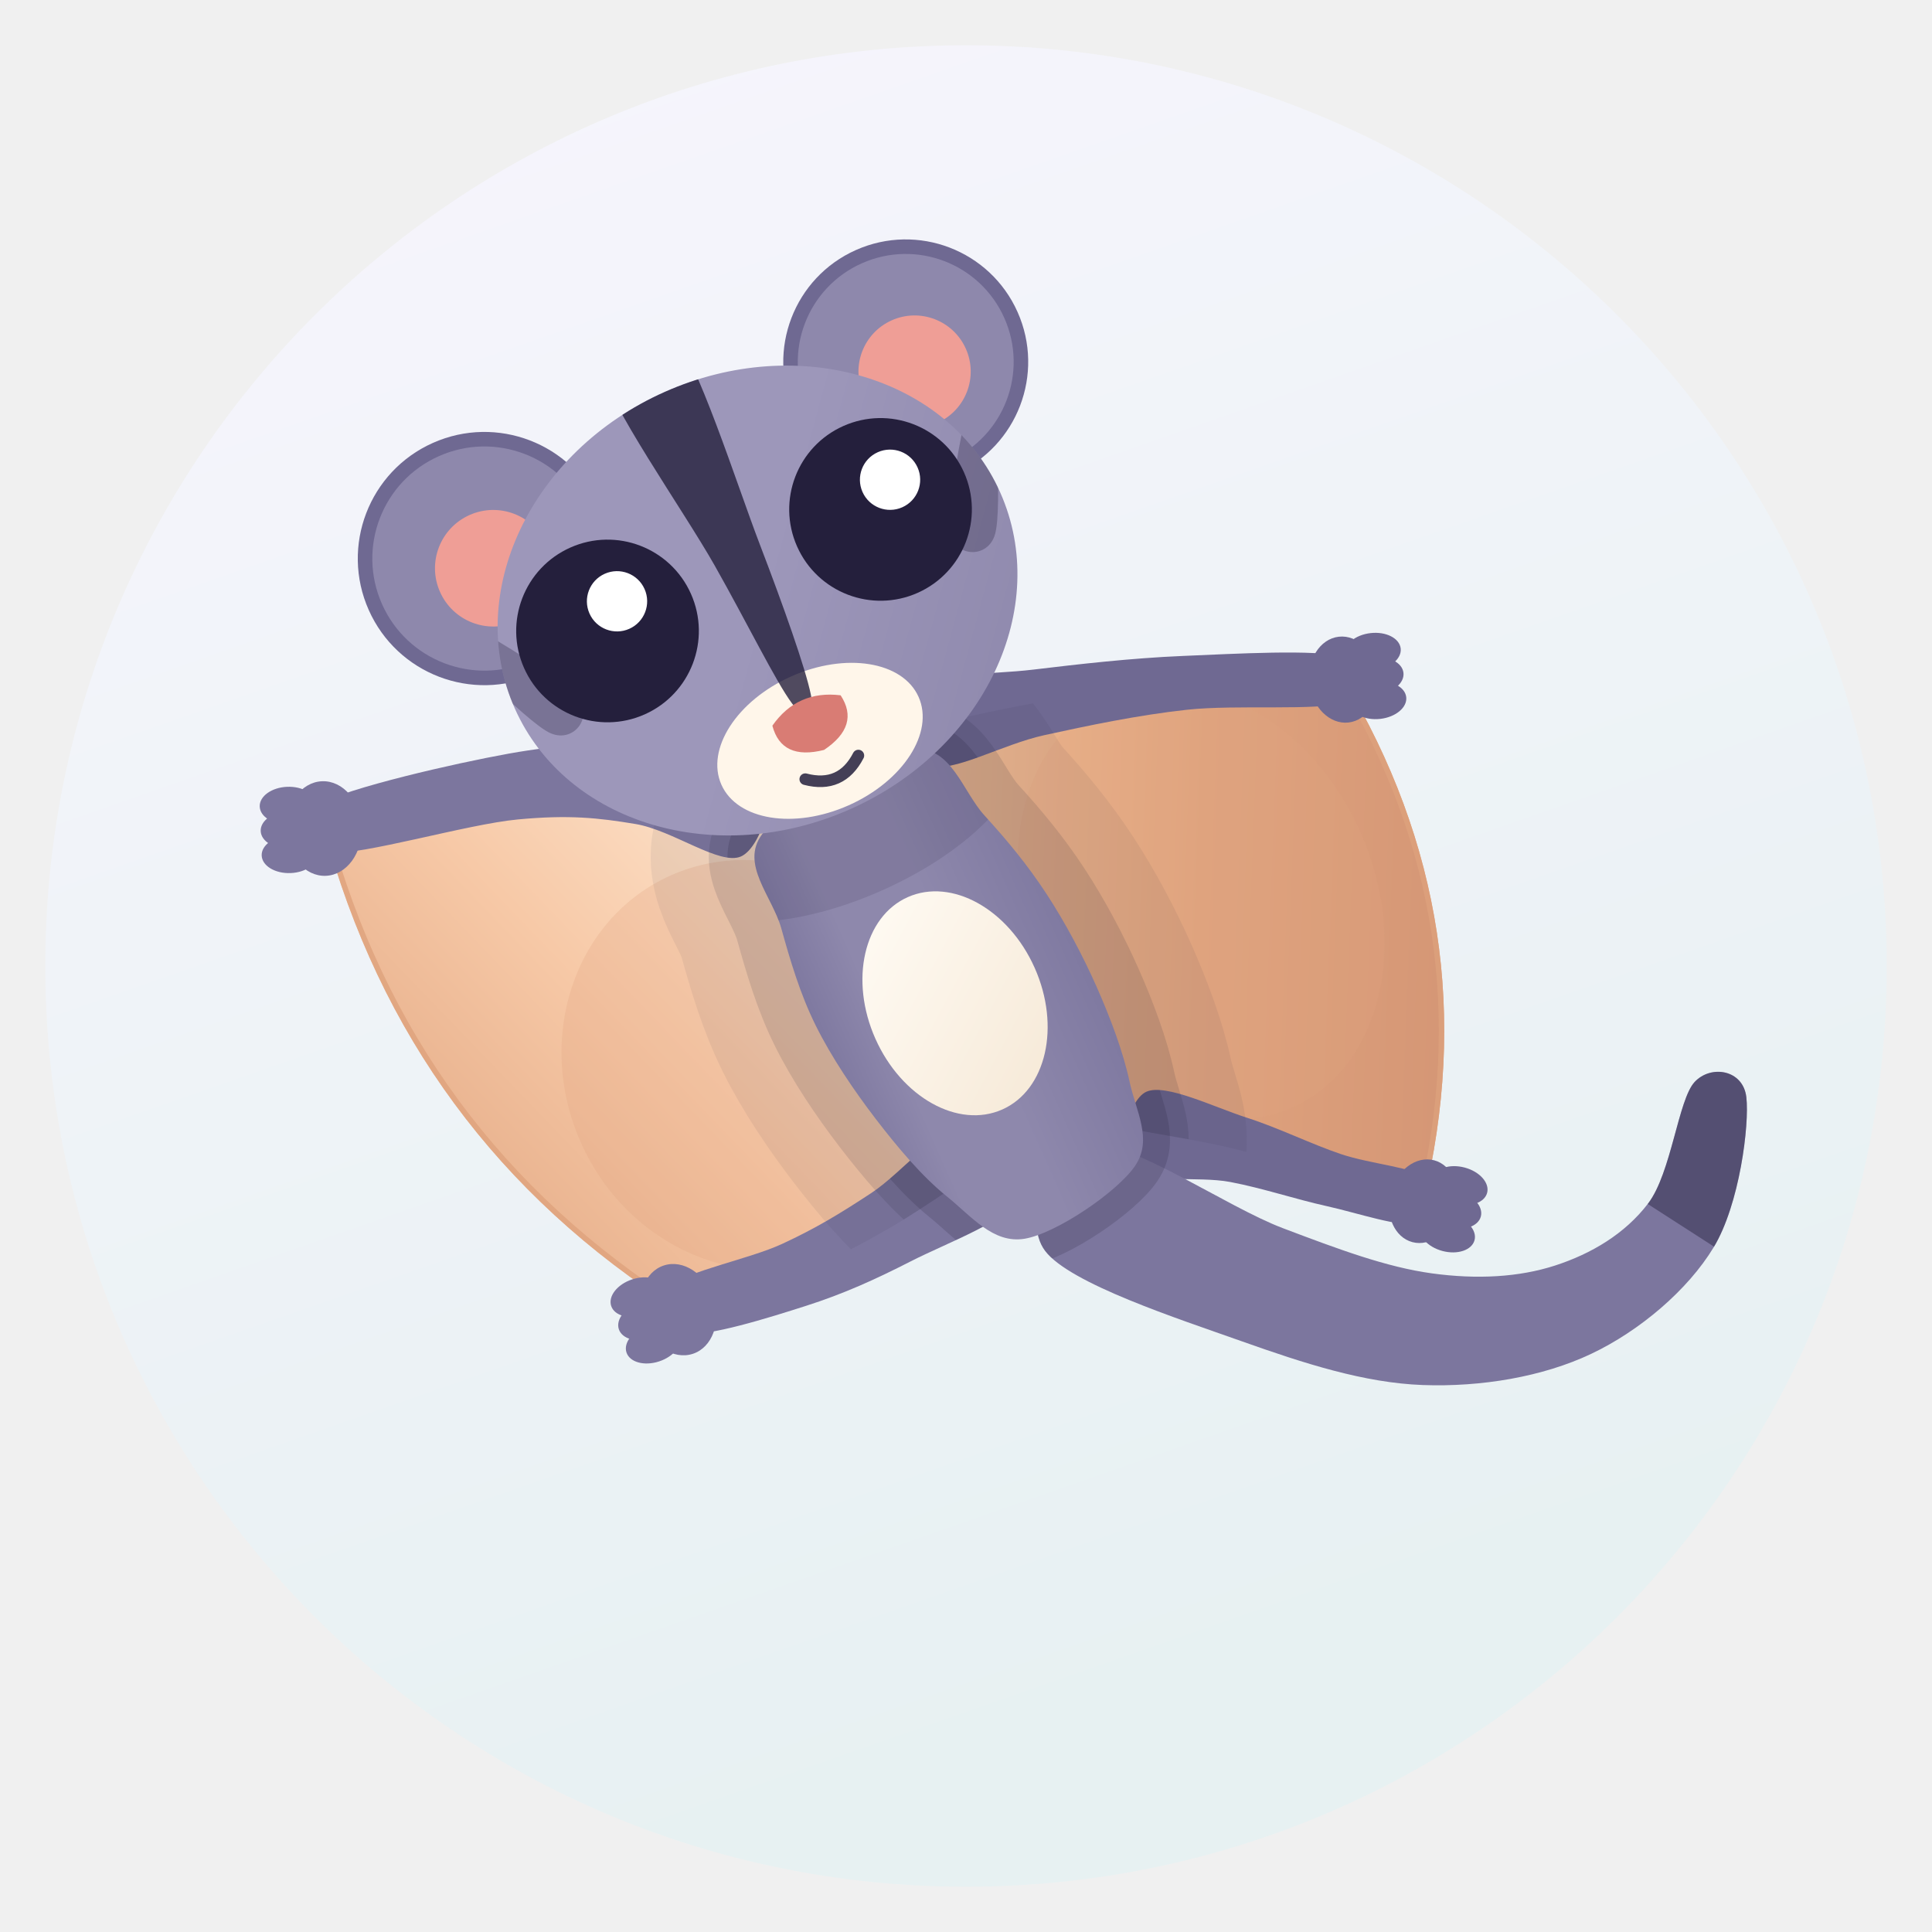
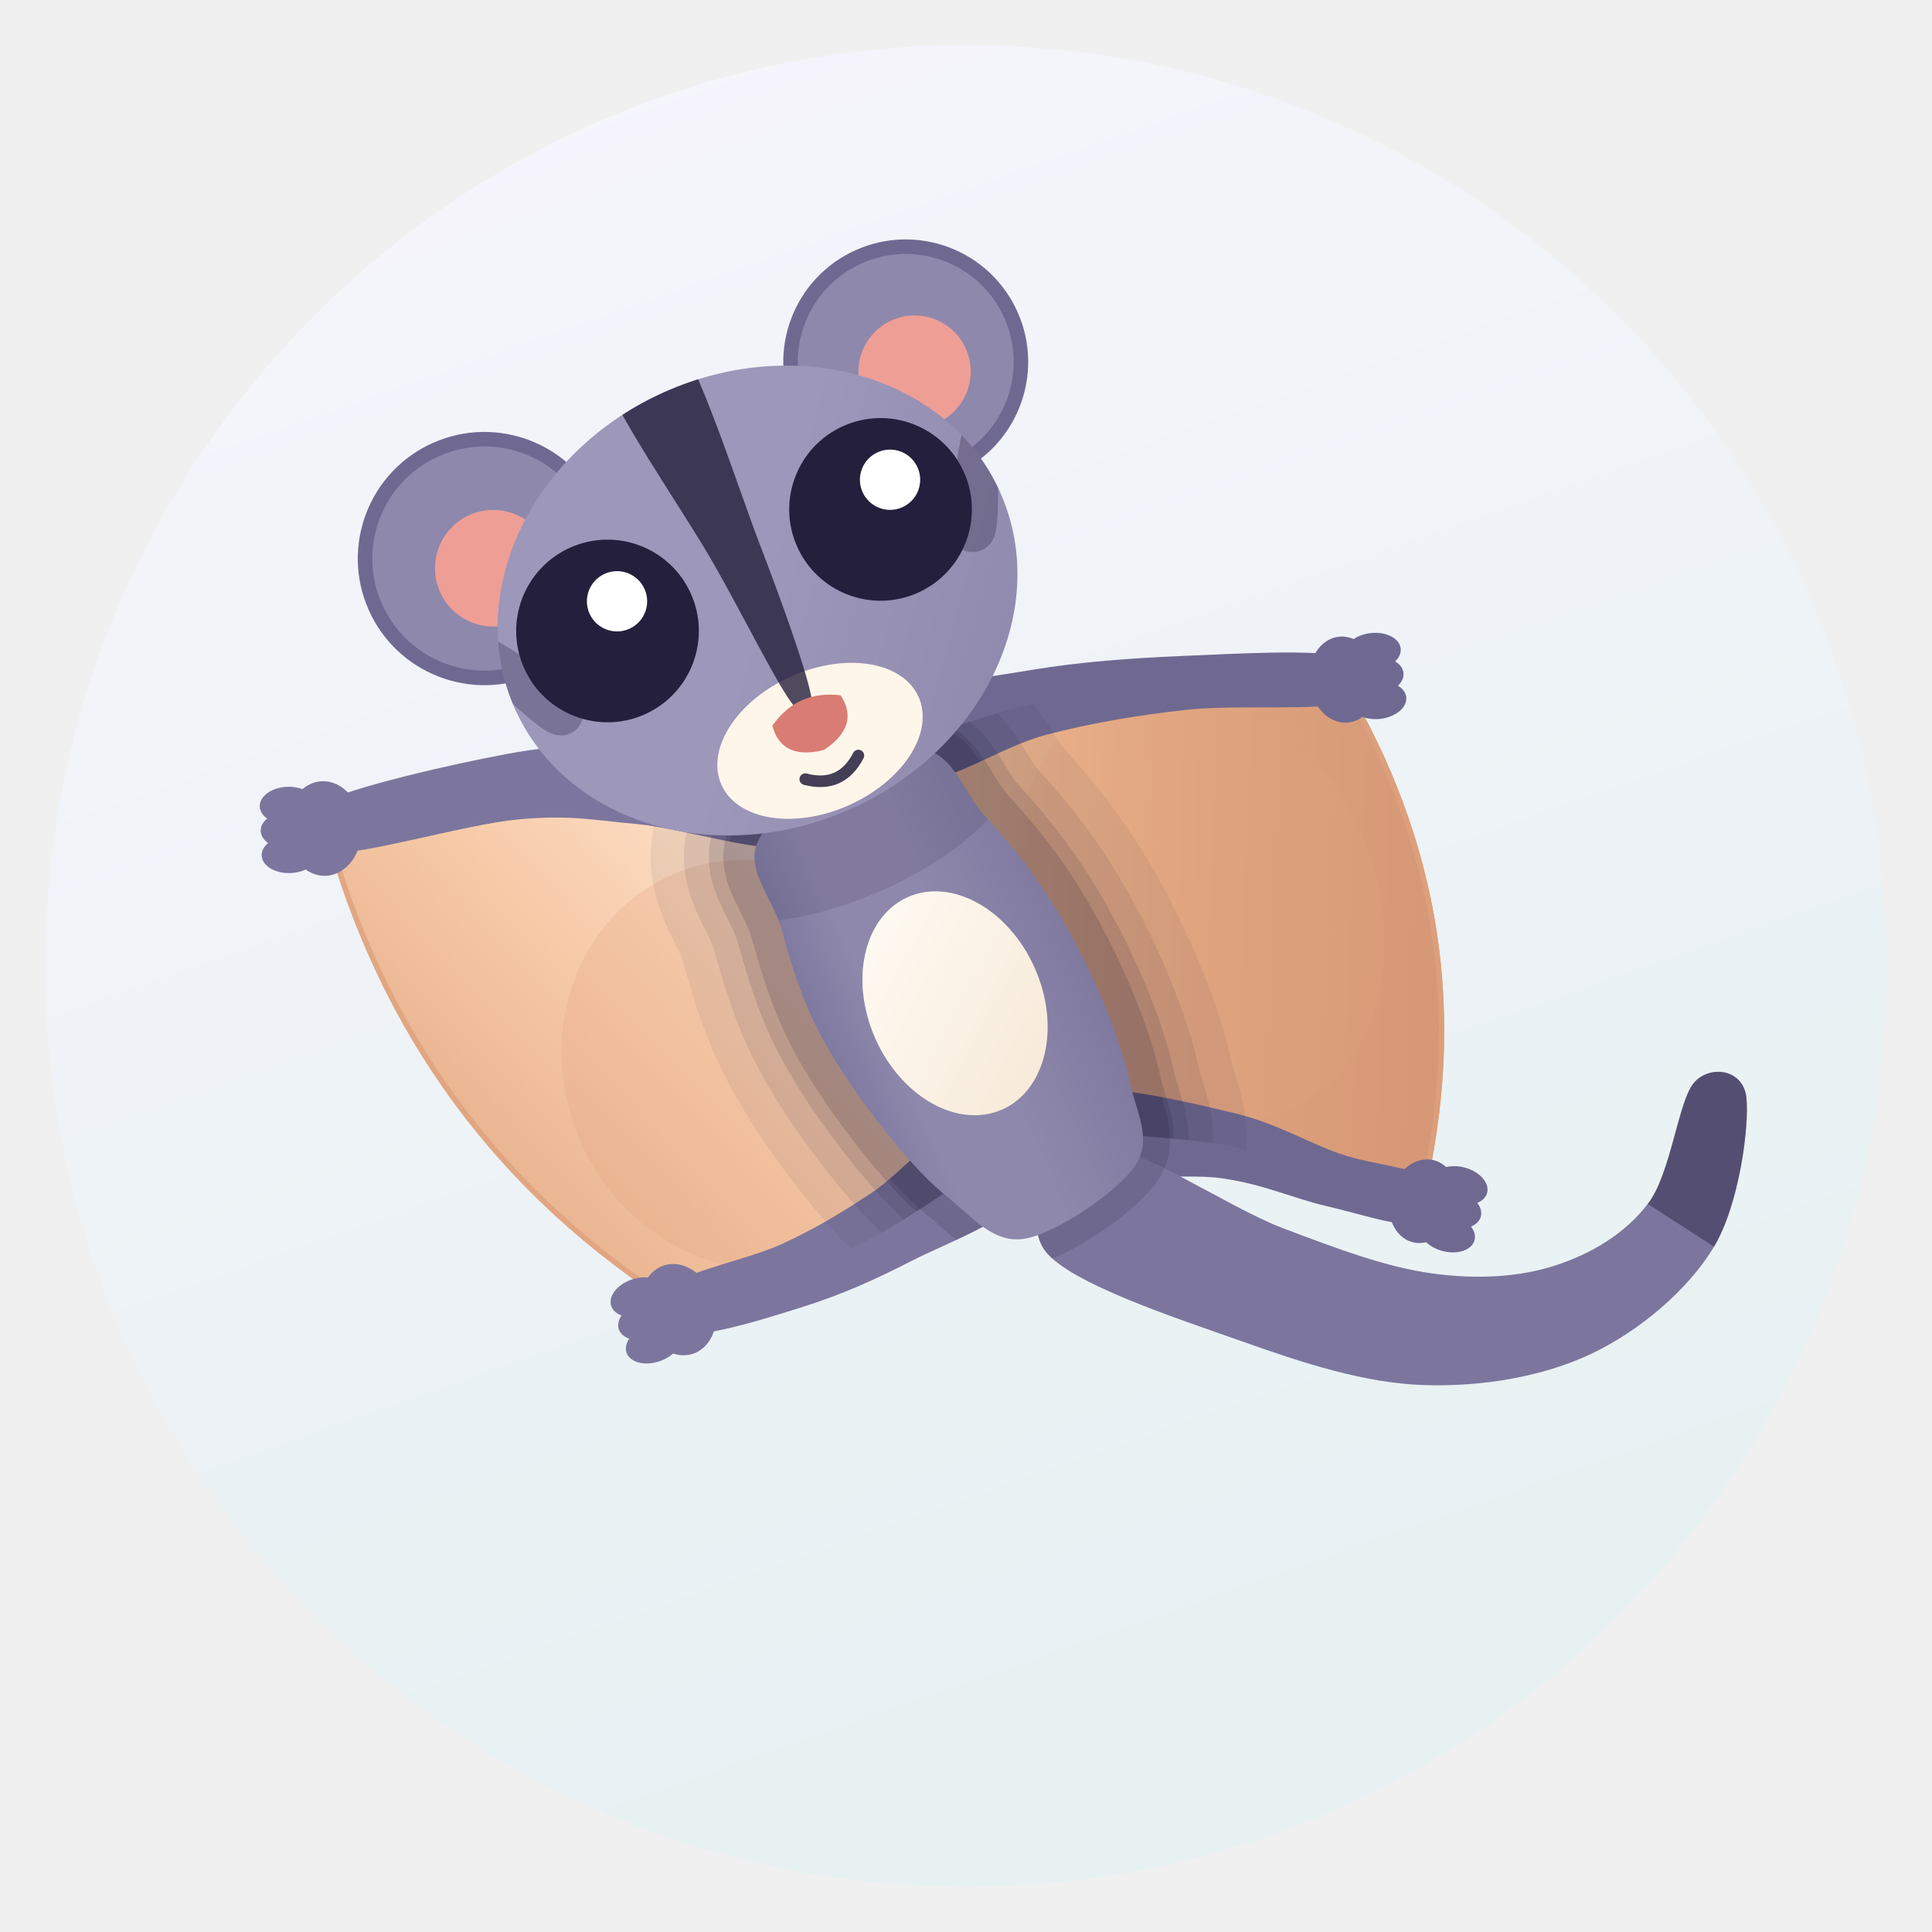
<svg xmlns="http://www.w3.org/2000/svg" width="512" height="512" viewBox="0 0 512 512">
  <defs>
    <linearGradient id="bg" x1="0" y1="0" x2="0.35" y2="1">
      <stop offset="0" stop-color="#F7F5FD" />
      <stop offset="1" stop-color="#E7F1F2" />
    </linearGradient>
    <linearGradient id="gradL" gradientUnits="userSpaceOnUse" x1="238" y1="206" x2="100" y2="256">
      <stop offset="0" stop-color="#FDE4CD" />
      <stop offset="0.42" stop-color="#F7C9A7" />
      <stop offset="1" stop-color="#DFA37E" />
    </linearGradient>
    <linearGradient id="gradR" gradientUnits="userSpaceOnUse" x1="272" y1="206" x2="398" y2="268">
      <stop offset="0" stop-color="#F0BB92" />
      <stop offset="0.45" stop-color="#DFA37E" />
      <stop offset="1" stop-color="#D29373" />
    </linearGradient>
    <linearGradient id="gradBody" gradientUnits="userSpaceOnUse" x1="218" y1="250" x2="294" y2="250">
      <stop offset="0" stop-color="#7C769E" />
      <stop offset="0.24" stop-color="#8E88AC" />
      <stop offset="0.52" stop-color="#8E88AC" />
      <stop offset="1" stop-color="#7C769E" />
    </linearGradient>
    <linearGradient id="gradLimb" gradientUnits="userSpaceOnUse" x1="120" y1="250" x2="246" y2="250">
      <stop offset="0" stop-color="#9D97BA" />
      <stop offset="0.68" stop-color="#8E88AC" />
      <stop offset="1" stop-color="#7C769E" />
    </linearGradient>
    <linearGradient id="gradHead" gradientUnits="userSpaceOnUse" x1="196" y1="110" x2="304" y2="198">
      <stop offset="0" stop-color="#9D97BA" />
      <stop offset="0.46" stop-color="#9D97BA" />
      <stop offset="1" stop-color="#8E88AC" />
    </linearGradient>
    <linearGradient id="gradTail" gradientUnits="userSpaceOnUse" x1="268" y1="312" x2="404" y2="392">
      <stop offset="0" stop-color="#8E88AC" />
      <stop offset="1" stop-color="#7C769E" />
    </linearGradient>
    <linearGradient id="gradBelly" gradientUnits="userSpaceOnUse" x1="234" y1="230" x2="276" y2="284">
      <stop offset="0" stop-color="#FFFBF4" />
      <stop offset="1" stop-color="#F5E7D4" />
    </linearGradient>
    <clipPath id="clipHead">
      <ellipse cx="250.00" cy="146.00" rx="64.00" ry="55.00" />
    </clipPath>
    <clipPath id="clipBody">
      <path d="M 228.09,197.90 C 220.28,202.29 224.26,212.55 223.11,220.43 C 221.95,228.31 220.81,236.64 221.16,245.18 C 221.51,253.73 223.20,263.28 225.22,271.69 C 227.24,280.11 229.76,288.85 233.26,295.68 C 236.76,302.50 238.80,310.68 246.22,312.63 C 253.64,314.58 271.36,311.42 277.78,307.37 C 284.20,303.32 283.24,295.50 284.74,288.32 C 286.24,281.15 286.76,272.56 286.78,264.31 C 286.80,256.06 286.16,246.94 284.84,238.82 C 283.53,230.69 281.38,223.03 278.89,215.57 C 276.41,208.12 278.38,197.04 269.91,194.10 C 261.45,191.15 235.89,193.51 228.09,197.90 Z" />
    </clipPath>
    <clipPath id="clipAll">
-       <path d="M 228.00,192.00 C 224.33,189.17 214.33,179.83 206.00,175.00 C 197.67,170.17 190.30,166.55 178.00,163.00 C 165.70,159.45 139.85,155.24 132.22,153.69 Q 120.30,230.00 163.08,294.31  C 167.90,294.92 182.85,297.55 192.00,298.00 C 201.15,298.45 208.67,298.00 218.00,297.00 C 227.33,296.00 243.00,292.83 248.00,292.00 L 282.00,300.00 C 285.33,302.33 295.67,309.00 302.00,314.00 C 308.33,319.00 314.06,325.09 320.00,330.00 C 325.94,334.91 334.72,341.20 337.66,343.44 Q 379.53,289.01 371.25,220.84  C 365.38,218.36 347.54,210.14 336.00,206.00 C 324.46,201.86 312.33,198.67 302.00,196.00 C 291.67,193.33 278.67,191.00 274.00,190.00 Z" />
+       <path d="M 240.00,194.00 C 234.33,190.83 216.33,180.17 206.00,175.00 C 195.67,169.83 190.30,166.55 178.00,163.00 C 165.70,159.45 139.85,155.24 132.22,153.69 Q 120.30,230.00 163.08,294.31  C 167.90,294.92 182.85,297.55 192.00,298.00 C 201.15,298.45 208.67,298.00 218.00,297.00 C 227.33,296.00 243.00,292.83 248.00,292.00 L 268.00,294.00 C 273.33,297.00 291.33,306.00 300.00,312.00 C 308.67,318.00 313.72,324.76 320.00,330.00 C 326.28,335.24 334.72,341.20 337.66,343.44 Q 379.53,289.01 371.25,220.84  C 365.38,218.36 347.54,210.14 336.00,206.00 C 324.46,201.86 313.00,198.33 302.00,196.00 C 291.00,193.67 275.33,192.67 270.00,192.00 Z" />
    </clipPath>
    <clipPath id="clipLimbs">
-       <path d="M 234.73,183.30 C 232.97,177.64 219.85,171.45 210.77,166.78 C 201.68,162.12 193.11,158.48 180.22,155.31 C 167.33,152.15 141.61,147.10 133.41,147.81 C 125.21,148.52 123.96,155.75 131.02,159.57 C 138.08,163.38 164.08,166.74 175.78,170.69 C 187.48,174.63 193.65,178.21 201.23,183.22 C 208.82,188.22 215.69,200.69 221.27,200.70 C 226.86,200.72 236.48,188.95 234.73,183.30 Z" />
+       <path d="M 245.37,184.40 C 241.30,178.21 221.11,171.35 210.25,166.50 C 199.39,161.66 193.03,158.43 180.22,155.31 C 167.41,152.20 141.61,147.10 133.41,147.81 C 125.21,148.52 123.96,155.75 131.02,159.57 C 138.08,163.38 163.99,166.70 175.78,170.69 C 187.57,174.67 191.94,178.01 201.75,183.50 C 211.56,188.98 227.36,203.45 234.63,203.60 C 241.90,203.75 249.43,190.58 245.37,184.40 Z" />
      <path d="M 246.19,281.15 C 240.72,278.60 225.95,286.08 216.99,287.55 C 208.02,289.03 201.25,289.88 192.39,290.01 C 183.53,290.14 168.86,286.65 163.84,288.36 C 158.83,290.07 157.70,297.32 162.32,300.26 C 166.95,303.20 182.16,304.96 191.61,305.99 C 201.06,307.02 209.31,306.97 219.01,306.45 C 228.71,305.92 245.28,307.07 249.81,302.85 C 254.34,298.63 251.66,283.70 246.19,281.15 Z" />
-       <path d="M 272.01,199.29 C 276.01,203.13 289.70,201.61 300.00,203.75 C 310.30,205.88 322.29,208.43 333.81,212.12 C 345.33,215.81 362.52,225.30 369.12,225.91 C 375.71,226.51 378.54,220.10 373.39,215.77 C 368.23,211.43 349.76,204.47 338.19,199.88 C 326.63,195.30 314.37,191.45 304.00,188.25 C 293.63,185.06 281.32,178.87 275.99,180.71 C 270.66,182.55 268.01,195.45 272.01,199.29 Z" />
-       <path d="M 276.55,307.78 C 278.15,312.46 290.49,315.74 297.04,320.28 C 303.59,324.82 309.65,330.42 315.86,335.01 C 322.08,339.60 330.14,347.14 334.33,347.81 C 338.52,348.49 342.69,342.87 340.99,339.06 C 339.29,335.26 329.81,330.21 324.14,324.99 C 318.47,319.76 313.07,313.18 306.96,307.72 C 300.84,302.26 292.52,292.21 287.45,292.22 C 282.38,292.23 274.95,303.11 276.55,307.78 Z" />
+       <path d="M 268.82,201.43 C 273.68,204.97 289.51,202.04 300.34,203.83 C 311.17,205.61 322.34,208.44 333.81,212.12 C 345.27,215.80 362.52,225.30 369.12,225.91 C 375.71,226.51 378.54,220.10 373.39,215.77 C 368.23,211.43 349.82,204.48 338.19,199.88 C 326.57,195.28 314.83,191.06 303.66,188.17 C 292.49,185.29 276.98,180.36 271.18,182.57 C 265.37,184.78 263.96,197.88 268.82,201.43 Z" />
+       <path d="M 263.34,302.28 C 267.14,307.76 286.70,313.13 295.45,318.58 C 304.19,324.03 309.35,330.12 315.83,334.99 C 322.31,339.86 330.14,347.14 334.33,347.81 C 338.52,348.49 342.68,342.86 340.99,339.06 C 339.30,335.26 330.24,330.62 324.17,325.01 C 318.09,319.40 313.14,311.97 304.55,305.42 C 295.97,298.87 279.53,286.24 272.66,285.72 C 265.79,285.20 259.54,296.80 263.34,302.28 Z" />
      <path d="M 249.57,317.34 C 251.81,326.96 272.24,345.32 283.91,356.41 C 295.57,367.50 306.91,377.67 319.54,383.85 C 332.16,390.03 346.73,393.80 359.65,393.49 C 372.57,393.19 387.18,388.92 397.06,382.04 C 406.95,375.16 416.97,358.57 418.96,352.20 C 420.96,345.83 414.38,341.51 409.04,343.80 C 403.70,346.10 395.05,361.51 386.94,365.96 C 378.82,370.41 369.43,371.47 360.35,370.51 C 351.27,369.54 341.84,365.97 332.46,360.15 C 323.09,354.33 314.43,345.84 304.09,335.59 C 293.76,325.34 279.52,301.71 270.43,298.66 C 261.35,295.62 247.32,307.71 249.57,317.34 Z" />
    </clipPath>
    <clipPath id="clipL">
-       <path d="M 228.00,192.00 C 224.33,189.17 214.33,179.83 206.00,175.00 C 197.67,170.17 190.30,166.55 178.00,163.00 C 165.70,159.45 139.85,155.24 132.22,153.69 Q 120.30,230.00 163.08,294.31  C 167.90,294.92 182.85,297.55 192.00,298.00 C 201.15,298.45 208.67,298.00 218.00,297.00 C 227.33,296.00 243.00,292.83 248.00,292.00 Z" />
+       <path d="M 240.00,194.00 C 234.33,190.83 216.33,180.17 206.00,175.00 C 195.67,169.83 190.30,166.55 178.00,163.00 C 165.70,159.45 139.85,155.24 132.22,153.69 Q 120.30,230.00 163.08,294.31  C 167.90,294.92 182.85,297.55 192.00,298.00 C 201.15,298.45 208.67,298.00 218.00,297.00 C 227.33,296.00 243.00,292.83 248.00,292.00 Z" />
    </clipPath>
    <clipPath id="clipR">
-       <path d="M 274.00,190.00 C 278.67,191.00 291.67,193.33 302.00,196.00 C 312.33,198.67 324.46,201.86 336.00,206.00 C 347.54,210.14 365.38,218.36 371.25,220.84 Q 379.53,289.01 337.66,343.44  C 334.72,341.20 325.94,334.91 320.00,330.00 C 314.06,325.09 308.33,319.00 302.00,314.00 C 295.67,309.00 285.33,302.33 282.00,300.00 Z" />
+       <path d="M 270.00,192.00 C 275.33,192.67 291.00,193.67 302.00,196.00 C 313.00,198.33 324.46,201.86 336.00,206.00 C 347.54,210.14 365.38,218.36 371.25,220.84 Q 379.53,289.01 337.66,343.44  C 334.72,341.20 326.28,335.24 320.00,330.00 C 313.72,324.76 308.67,318.00 300.00,312.00 C 291.33,306.00 273.33,297.00 268.00,294.00 Z" />
    </clipPath>
    <clipPath id="clipTip">
      <path d="M 775.45,959.63 L 8.55,-211.63 L 1179.82,-978.53 L 1946.72,192.73 Z" />
    </clipPath>
  </defs>
  <circle cx="256.00" cy="256.00" r="244" fill="url(#bg)" />
  <g transform="translate(256.00 256.00) scale(1.1) translate(-256.00 -256.00) translate(0 10) rotate(-24.0 256.00 256.00)">
-     <path d="M 228.00,192.00 C 224.33,189.17 214.33,179.83 206.00,175.00 C 197.67,170.17 190.30,166.55 178.00,163.00 C 165.70,159.45 139.85,155.24 132.22,153.69 Q 120.30,230.00 163.08,294.31  C 167.90,294.92 182.85,297.55 192.00,298.00 C 201.15,298.45 208.67,298.00 218.00,297.00 C 227.33,296.00 243.00,292.83 248.00,292.00 L 282.00,300.00 C 285.33,302.33 295.67,309.00 302.00,314.00 C 308.33,319.00 314.06,325.09 320.00,330.00 C 325.94,334.91 334.72,341.20 337.66,343.44 Q 379.53,289.01 371.25,220.84  C 365.38,218.36 347.54,210.14 336.00,206.00 C 324.46,201.86 312.33,198.67 302.00,196.00 C 291.67,193.33 278.67,191.00 274.00,190.00 Z" fill="url(#gradL)" />
-     <path d="M 274.00,190.00 C 278.67,191.00 291.67,193.33 302.00,196.00 C 312.33,198.67 324.46,201.86 336.00,206.00 C 347.54,210.14 365.38,218.36 371.25,220.84 Q 379.53,289.01 337.66,343.44  C 334.72,341.20 325.94,334.91 320.00,330.00 C 314.06,325.09 308.33,319.00 302.00,314.00 C 295.67,309.00 285.33,302.33 282.00,300.00 Z" fill="url(#gradR)" />
+     <path d="M 240.00,194.00 C 234.33,190.83 216.33,180.17 206.00,175.00 C 195.67,169.83 190.30,166.55 178.00,163.00 C 165.70,159.45 139.85,155.24 132.22,153.69 Q 120.30,230.00 163.08,294.31  C 167.90,294.92 182.85,297.55 192.00,298.00 C 201.15,298.45 208.67,298.00 218.00,297.00 C 227.33,296.00 243.00,292.83 248.00,292.00 L 268.00,294.00 C 273.33,297.00 291.33,306.00 300.00,312.00 C 308.67,318.00 313.72,324.76 320.00,330.00 C 326.28,335.24 334.72,341.20 337.66,343.44 Q 379.53,289.01 371.25,220.84  C 365.38,218.36 347.54,210.14 336.00,206.00 C 324.46,201.86 313.00,198.33 302.00,196.00 C 291.00,193.67 275.33,192.67 270.00,192.00 Z" fill="url(#gradL)" />
+     <path d="M 270.00,192.00 C 275.33,192.67 291.00,193.67 302.00,196.00 C 313.00,198.33 324.46,201.86 336.00,206.00 C 347.54,210.14 365.38,218.36 371.25,220.84 Q 379.53,289.01 337.66,343.44  C 334.72,341.20 326.28,335.24 320.00,330.00 C 313.72,324.76 308.67,318.00 300.00,312.00 C 291.33,306.00 273.33,297.00 268.00,294.00 Z" fill="url(#gradR)" />
    <ellipse cx="318" cy="256" rx="42" ry="54" fill="#DFA37E" opacity="0.22" clip-path="url(#clipR)" />
    <path d="M 371.25,220.84 Q 379.53,289.01 337.66,343.44 " fill="none" stroke="#DFA37E" stroke-opacity="0.7" stroke-width="2.6" stroke-linecap="round" clip-path="url(#clipR)" />
    <ellipse cx="204" cy="248" rx="46" ry="50" fill="#DFA37E" opacity="0.26" clip-path="url(#clipL)" />
    <path d="M 132.22,153.69 Q 120.30,230.00 163.08,294.31 " fill="none" stroke="#DFA37E" stroke-opacity="0.85" stroke-width="2.6" stroke-linecap="round" clip-path="url(#clipL)" />
-     <path d="M 272.01,199.29 C 276.01,203.13 289.70,201.61 300.00,203.75 C 310.30,205.88 322.29,208.43 333.81,212.12 C 345.33,215.81 362.52,225.30 369.12,225.91 C 375.71,226.51 378.54,220.10 373.39,215.77 C 368.23,211.43 349.76,204.47 338.19,199.88 C 326.63,195.30 314.37,191.45 304.00,188.25 C 293.63,185.06 281.32,178.87 275.99,180.71 C 270.66,182.55 268.01,195.45 272.01,199.29 Z" fill="#6F6992" />
-     <path d="M 276.55,307.78 C 278.15,312.46 290.49,315.74 297.04,320.28 C 303.59,324.82 309.65,330.42 315.86,335.01 C 322.08,339.60 330.14,347.14 334.33,347.81 C 338.52,348.49 342.69,342.87 340.99,339.06 C 339.29,335.26 329.81,330.21 324.14,324.99 C 318.47,319.76 313.07,313.18 306.96,307.72 C 300.84,302.26 292.52,292.21 287.45,292.22 C 282.38,292.23 274.95,303.11 276.55,307.78 Z" fill="#6F6992" />
+     <path d="M 268.82,201.43 C 273.68,204.97 289.51,202.04 300.34,203.83 C 311.17,205.61 322.34,208.44 333.81,212.12 C 345.27,215.80 362.52,225.30 369.12,225.91 C 375.71,226.51 378.54,220.10 373.39,215.77 C 368.23,211.43 349.82,204.48 338.19,199.88 C 326.57,195.28 314.83,191.06 303.66,188.17 C 292.49,185.29 276.98,180.36 271.18,182.57 C 265.37,184.78 263.96,197.88 268.82,201.43 Z" fill="#6F6992" />
+     <path d="M 263.34,302.28 C 267.14,307.76 286.70,313.13 295.45,318.58 C 304.19,324.03 309.35,330.12 315.83,334.99 C 322.31,339.86 330.14,347.14 334.33,347.81 C 338.52,348.49 342.68,342.86 340.99,339.06 C 339.30,335.26 330.24,330.62 324.17,325.01 C 318.09,319.40 313.14,311.97 304.55,305.42 C 295.97,298.87 279.53,286.24 272.66,285.72 C 265.79,285.20 259.54,296.80 263.34,302.28 Z" fill="#6F6992" />
    <g transform="rotate(107.5 371.25 220.84)">
      <ellipse cx="365.35" cy="213.14" rx="4.5" ry="6.8" fill="#6F6992" />
      <ellipse cx="371.25" cy="213.14" rx="4.5" ry="6.8" fill="#6F6992" />
      <ellipse cx="377.15" cy="213.14" rx="4.5" ry="6.8" fill="#6F6992" />
      <ellipse cx="371.25" cy="220.84" rx="10.40" ry="8.30" fill="#6F6992" />
    </g>
    <g transform="rotate(128.9 337.66 343.44)">
      <ellipse cx="331.76" cy="335.89" rx="4.5" ry="6.8" fill="#6F6992" />
      <ellipse cx="337.66" cy="335.89" rx="4.5" ry="6.8" fill="#6F6992" />
      <ellipse cx="343.56" cy="335.89" rx="4.5" ry="6.8" fill="#6F6992" />
      <ellipse cx="337.66" cy="343.44" rx="10.20" ry="8.10" fill="#6F6992" />
    </g>
    <path d="M 249.57,317.34 C 251.81,326.96 272.24,345.32 283.91,356.41 C 295.57,367.50 306.91,377.67 319.54,383.85 C 332.16,390.03 346.73,393.80 359.65,393.49 C 372.57,393.19 387.18,388.92 397.06,382.04 C 406.95,375.16 416.97,358.57 418.96,352.20 C 420.96,345.83 414.38,341.51 409.04,343.80 C 403.70,346.10 395.05,361.51 386.94,365.96 C 378.82,370.41 369.43,371.47 360.35,370.51 C 351.27,369.54 341.84,365.97 332.46,360.15 C 323.09,354.33 314.43,345.84 304.09,335.59 C 293.76,325.34 279.52,301.71 270.43,298.66 C 261.35,295.62 247.32,307.71 249.57,317.34 Z" fill="#7C769E" />
    <path d="M 249.57,317.34 C 251.81,326.96 272.24,345.32 283.91,356.41 C 295.57,367.50 306.91,377.67 319.54,383.85 C 332.16,390.03 346.73,393.80 359.65,393.49 C 372.57,393.19 387.18,388.92 397.06,382.04 C 406.95,375.16 416.97,358.57 418.96,352.20 C 420.96,345.83 414.38,341.51 409.04,343.80 C 403.70,346.10 395.05,361.51 386.94,365.96 C 378.82,370.41 369.43,371.47 360.35,370.51 C 351.27,369.54 341.84,365.97 332.46,360.15 C 323.09,354.33 314.43,345.84 304.09,335.59 C 293.76,325.34 279.52,301.71 270.43,298.66 C 261.35,295.62 247.32,307.71 249.57,317.34 Z" fill="#241F3C" opacity="0.45" clip-path="url(#clipTip)" />
-     <path d="M 234.73,183.30 C 232.97,177.64 219.85,171.45 210.77,166.78 C 201.68,162.12 193.11,158.48 180.22,155.31 C 167.33,152.15 141.61,147.10 133.41,147.81 C 125.21,148.52 123.96,155.75 131.02,159.57 C 138.08,163.38 164.08,166.74 175.78,170.69 C 187.48,174.63 193.65,178.21 201.23,183.22 C 208.82,188.22 215.69,200.69 221.27,200.70 C 226.86,200.72 236.48,188.95 234.73,183.30 Z" fill="#7C769E" />
+     <path d="M 245.37,184.40 C 241.30,178.21 221.11,171.35 210.25,166.50 C 199.39,161.66 193.03,158.43 180.22,155.31 C 167.41,152.20 141.61,147.10 133.41,147.81 C 125.21,148.52 123.96,155.75 131.02,159.57 C 138.08,163.38 163.99,166.70 175.78,170.69 C 187.57,174.67 191.94,178.01 201.75,183.50 C 211.56,188.98 227.36,203.45 234.63,203.60 C 241.90,203.75 249.43,190.58 245.37,184.40 Z" fill="#7C769E" />
    <path d="M 246.19,281.15 C 240.72,278.60 225.95,286.08 216.99,287.55 C 208.02,289.03 201.25,289.88 192.39,290.01 C 183.53,290.14 168.86,286.65 163.84,288.36 C 158.83,290.07 157.70,297.32 162.32,300.26 C 166.95,303.20 182.16,304.96 191.61,305.99 C 201.06,307.02 209.31,306.97 219.01,306.45 C 228.71,305.92 245.28,307.07 249.81,302.85 C 254.34,298.63 251.66,283.70 246.19,281.15 Z" fill="#7C769E" />
    <g transform="rotate(-68.3 132.22 153.69)">
      <ellipse cx="126.32" cy="145.25" rx="4.5" ry="6.8" fill="#7C769E" />
      <ellipse cx="132.22" cy="145.25" rx="4.5" ry="6.8" fill="#7C769E" />
      <ellipse cx="138.12" cy="145.25" rx="4.5" ry="6.8" fill="#7C769E" />
      <ellipse cx="132.22" cy="153.69" rx="11.40" ry="9.10" fill="#7C769E" />
    </g>
    <g transform="rotate(-84.2 163.08 294.31)">
      <ellipse cx="157.18" cy="286.02" rx="4.5" ry="6.8" fill="#7C769E" />
      <ellipse cx="163.08" cy="286.02" rx="4.5" ry="6.8" fill="#7C769E" />
      <ellipse cx="168.98" cy="286.02" rx="4.5" ry="6.8" fill="#7C769E" />
      <ellipse cx="163.08" cy="294.31" rx="11.20" ry="8.90" fill="#7C769E" />
    </g>
    <path d="M 228.09,197.90 C 220.28,202.29 224.26,212.55 223.11,220.43 C 221.95,228.31 220.81,236.64 221.16,245.18 C 221.51,253.73 223.20,263.28 225.22,271.69 C 227.24,280.11 229.76,288.85 233.26,295.68 C 236.76,302.50 238.80,310.68 246.22,312.63 C 253.64,314.58 271.36,311.42 277.78,307.37 C 284.20,303.32 283.24,295.50 284.74,288.32 C 286.24,281.15 286.76,272.56 286.78,264.31 C 286.80,256.06 286.16,246.94 284.84,238.82 C 283.53,230.69 281.38,223.03 278.89,215.57 C 276.41,208.12 278.38,197.04 269.91,194.10 C 261.45,191.15 235.89,193.51 228.09,197.90 Z" fill="none" stroke="#241F3C" stroke-opacity="0.07" stroke-width="50" clip-path="url(#clipAll)" />
    <path d="M 228.09,197.90 C 220.28,202.29 224.26,212.55 223.11,220.43 C 221.95,228.31 220.81,236.64 221.16,245.18 C 221.51,253.73 223.20,263.28 225.22,271.69 C 227.24,280.11 229.76,288.85 233.26,295.68 C 236.76,302.50 238.80,310.68 246.22,312.63 C 253.64,314.58 271.36,311.42 277.78,307.37 C 284.20,303.32 283.24,295.50 284.74,288.32 C 286.24,281.15 286.76,272.56 286.78,264.31 C 286.80,256.06 286.16,246.94 284.84,238.82 C 283.53,230.69 281.38,223.03 278.89,215.57 C 276.41,208.12 278.38,197.04 269.91,194.10 C 261.45,191.15 235.89,193.51 228.09,197.90 Z" fill="none" stroke="#241F3C" stroke-opacity="0.13" stroke-width="22" clip-path="url(#clipAll)" />
-     <path d="M 228.09,197.90 C 220.28,202.29 224.26,212.55 223.11,220.43 C 221.95,228.31 220.81,236.64 221.16,245.18 C 221.51,253.73 223.20,263.28 225.22,271.69 C 227.24,280.11 229.76,288.85 233.26,295.68 C 236.76,302.50 238.80,310.68 246.22,312.63 C 253.64,314.58 271.36,311.42 277.78,307.37 C 284.20,303.32 283.24,295.50 284.74,288.32 C 286.24,281.15 286.76,272.56 286.78,264.31 C 286.80,256.06 286.16,246.94 284.84,238.82 C 283.53,230.69 281.38,223.03 278.89,215.57 C 276.41,208.12 278.38,197.04 269.91,194.10 C 261.45,191.15 235.89,193.51 228.09,197.90 Z" fill="none" stroke="#241F3C" stroke-opacity="0.18" stroke-width="13" clip-path="url(#clipLimbs)" />
+     <path d="M 228.09,197.90 C 220.28,202.29 224.26,212.55 223.11,220.43 C 221.95,228.31 220.81,236.64 221.16,245.18 C 221.51,253.73 223.20,263.28 225.22,271.69 C 227.24,280.11 229.76,288.85 233.26,295.68 C 236.76,302.50 238.80,310.68 246.22,312.63 C 253.64,314.58 271.36,311.42 277.78,307.37 C 284.20,303.32 283.24,295.50 284.74,288.32 C 286.24,281.15 286.76,272.56 286.78,264.31 C 286.80,256.06 286.16,246.94 284.84,238.82 C 283.53,230.69 281.38,223.03 278.89,215.57 C 276.41,208.12 278.38,197.04 269.91,194.10 C 261.45,191.15 235.89,193.51 228.09,197.90 Z" fill="none" stroke="#241F3C" stroke-opacity="0.09" stroke-width="34" clip-path="url(#clipAll)" />
+     <path d="M 228.09,197.90 C 220.28,202.29 224.26,212.55 223.11,220.43 C 221.95,228.31 220.81,236.64 221.16,245.18 C 221.51,253.73 223.20,263.28 225.22,271.69 C 227.24,280.11 229.76,288.85 233.26,295.68 C 236.76,302.50 238.80,310.68 246.22,312.63 C 253.64,314.58 271.36,311.42 277.78,307.37 C 284.20,303.32 283.24,295.50 284.74,288.32 C 286.24,281.15 286.76,272.56 286.78,264.31 C 286.80,256.06 286.16,246.94 284.84,238.82 C 283.53,230.69 281.38,223.03 278.89,215.57 C 276.41,208.12 278.38,197.04 269.91,194.10 C 261.45,191.15 235.89,193.51 228.09,197.90 Z" fill="none" stroke="#241F3C" stroke-opacity="0.16" stroke-width="15" clip-path="url(#clipAll)" />
+     <path d="M 228.09,197.90 C 220.28,202.29 224.26,212.55 223.11,220.43 C 221.95,228.31 220.81,236.64 221.16,245.18 C 221.51,253.73 223.20,263.28 225.22,271.69 C 227.24,280.11 229.76,288.85 233.26,295.68 C 236.76,302.50 238.80,310.68 246.22,312.63 C 253.64,314.58 271.36,311.42 277.78,307.37 C 284.20,303.32 283.24,295.50 284.74,288.32 C 286.24,281.15 286.76,272.56 286.78,264.31 C 286.80,256.06 286.16,246.94 284.84,238.82 C 283.53,230.69 281.38,223.03 278.89,215.57 C 276.41,208.12 278.38,197.04 269.91,194.10 C 261.45,191.15 235.89,193.51 228.09,197.90 Z" fill="none" stroke="#241F3C" stroke-opacity="0.16" stroke-width="13" clip-path="url(#clipLimbs)" />
    <path d="M 228.09,197.90 C 220.28,202.29 224.26,212.55 223.11,220.43 C 221.95,228.31 220.81,236.64 221.16,245.18 C 221.51,253.73 223.20,263.28 225.22,271.69 C 227.24,280.11 229.76,288.85 233.26,295.68 C 236.76,302.50 238.80,310.68 246.22,312.63 C 253.64,314.58 271.36,311.42 277.78,307.37 C 284.20,303.32 283.24,295.50 284.74,288.32 C 286.24,281.15 286.76,272.56 286.78,264.31 C 286.80,256.06 286.16,246.94 284.84,238.82 C 283.53,230.69 281.38,223.03 278.89,215.57 C 276.41,208.12 278.38,197.04 269.91,194.10 C 261.45,191.15 235.89,193.51 228.09,197.90 Z" fill="url(#gradBody)" />
    <ellipse cx="254" cy="254" rx="21" ry="28" fill="url(#gradBelly)" clip-path="url(#clipBody)" />
    <ellipse cx="249" cy="203" rx="44" ry="19" fill="#241F3C" opacity="0.13" clip-path="url(#clipBody)" />
    <circle cx="194.00" cy="110.00" r="30.50" fill="#6F6992" />
    <circle cx="194.00" cy="110.00" r="27.00" fill="#8E88AC" />
    <circle cx="195.00" cy="113.00" r="14.04" fill="#EF9E96" />
    <circle cx="306.00" cy="108.00" r="29.50" fill="#6F6992" />
    <circle cx="306.00" cy="108.00" r="26.00" fill="#8E88AC" />
    <circle cx="307.00" cy="111.00" r="13.52" fill="#EF9E96" />
    <ellipse cx="250.00" cy="146.00" rx="64.00" ry="55.00" fill="url(#gradHead)" />
    <path d="M 200.86,149.43 C 198.97,143.18 183.87,122.15 179.77,117.06 C 175.66,111.98 174.34,112.68 176.23,118.94 C 178.13,125.19 187.03,149.49 191.14,154.57 C 195.24,159.66 202.76,155.68 200.86,149.43 Z" fill="#241F3C" opacity="0.3" clip-path="url(#clipHead)" />
    <path d="M 308.86,154.57 C 312.97,149.49 321.87,125.19 323.77,118.94 C 325.66,112.68 324.34,111.98 320.23,117.06 C 316.13,122.15 301.03,143.18 299.14,149.43 C 297.24,155.68 304.76,159.66 308.86,154.57 Z" fill="#241F3C" opacity="0.3" clip-path="url(#clipHead)" />
    <ellipse cx="250" cy="183" rx="26" ry="17" fill="#FFF6EA" />
    <path d="M 252.50,172.00 C 253.92,165.65 255.17,149.60 256.00,133.87 C 256.83,118.15 260.41,86.92 257.49,77.66 C 254.58,68.41 240.75,68.93 238.51,78.34 C 236.26,87.75 242.50,118.52 244.00,134.13 C 245.50,149.74 246.08,165.69 247.50,172.00 C 248.92,178.31 251.08,178.35 252.50,172.00 Z" fill="#241F3C" opacity="0.8" clip-path="url(#clipHead)" />
    <circle cx="214.00" cy="138.00" r="22.00" fill="#241F3C" />
    <circle cx="219.00" cy="132.40" r="7.26" fill="#FFFFFF" />
    <circle cx="286.00" cy="138.00" r="22.00" fill="#241F3C" />
    <circle cx="291.00" cy="132.40" r="7.26" fill="#FFFFFF" />
    <path d="M 241,175 q 9,-5.4 18,0 q 1.4,8.6 -9,10.4 q -10.4,-1.8 -9,-10.4 Z" fill="#D97C74" />
    <path d="M 243,190 q 7,5.6 14,0" fill="none" stroke="#241F3C" stroke-width="2.8" stroke-linecap="round" stroke-opacity="0.85" />
  </g>
</svg>
